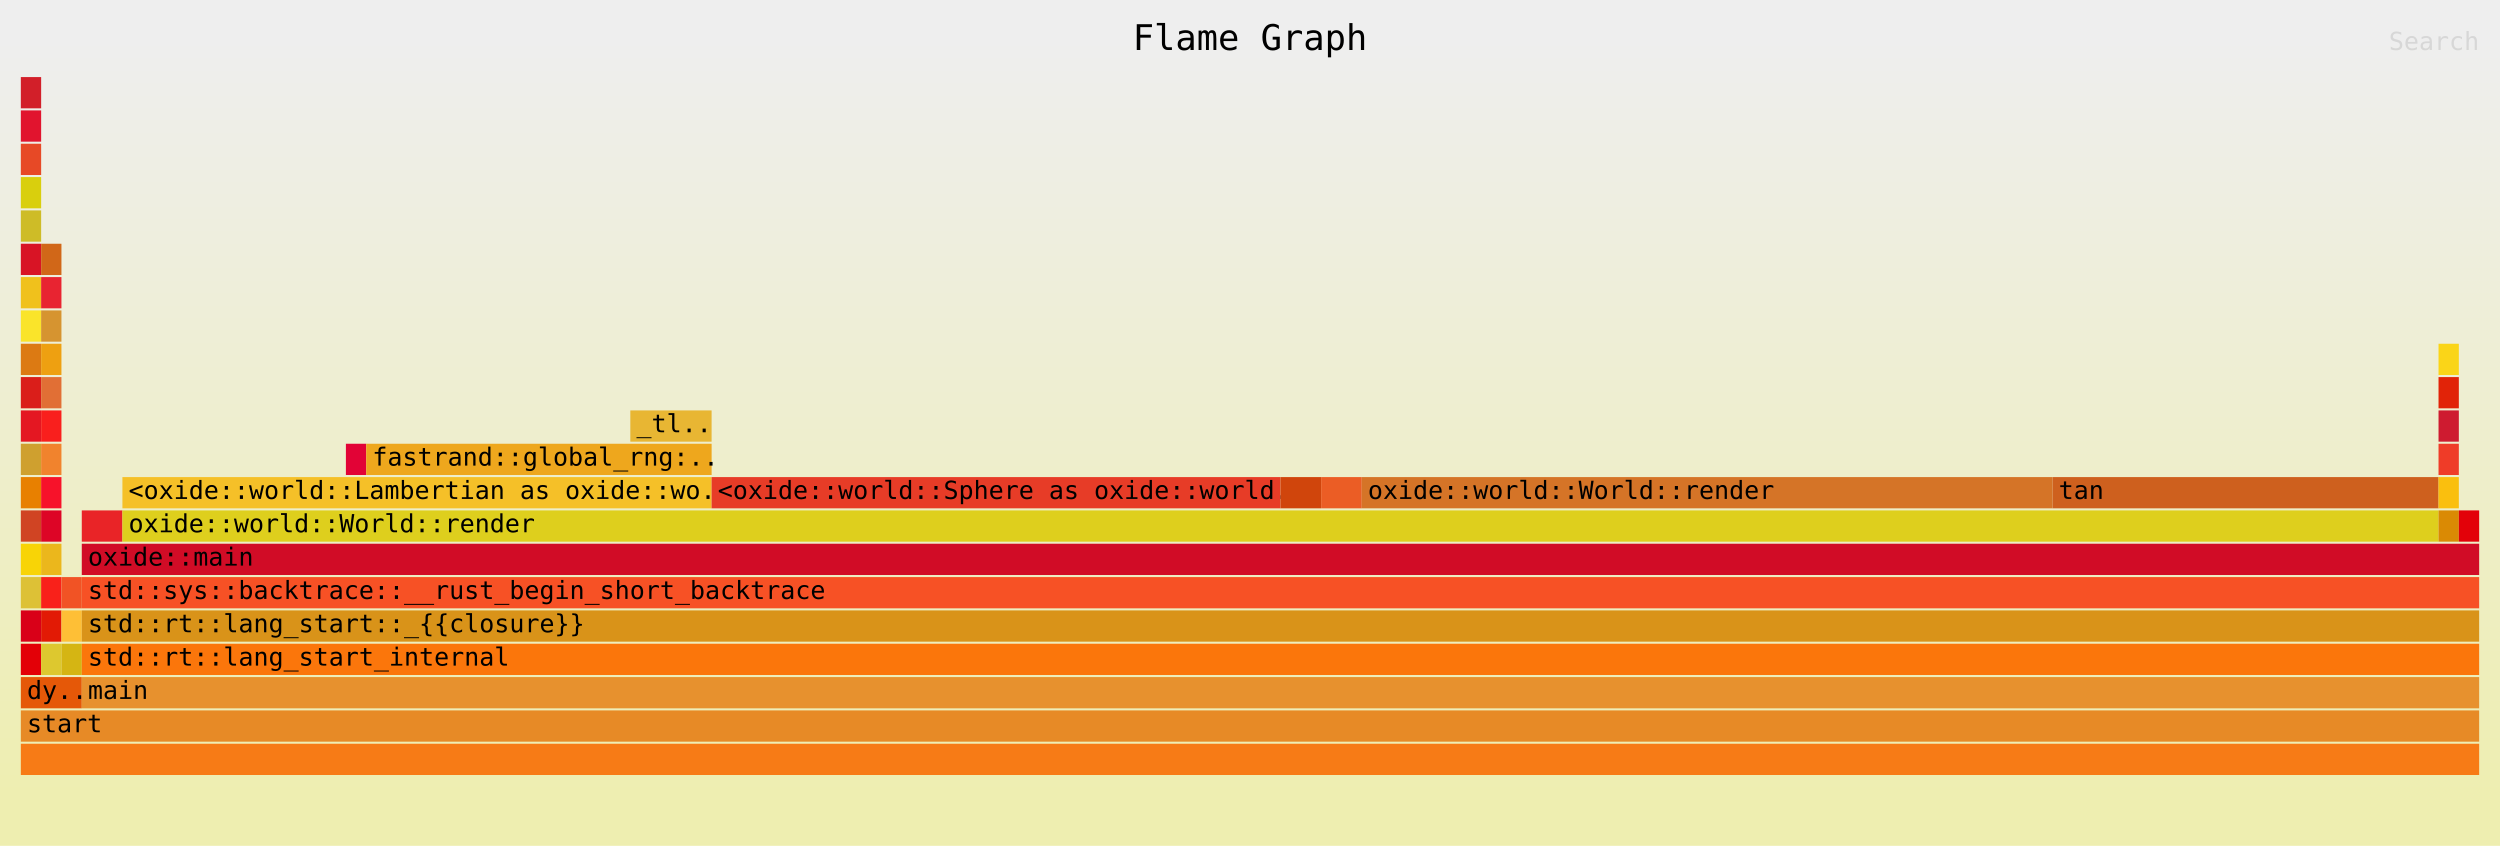
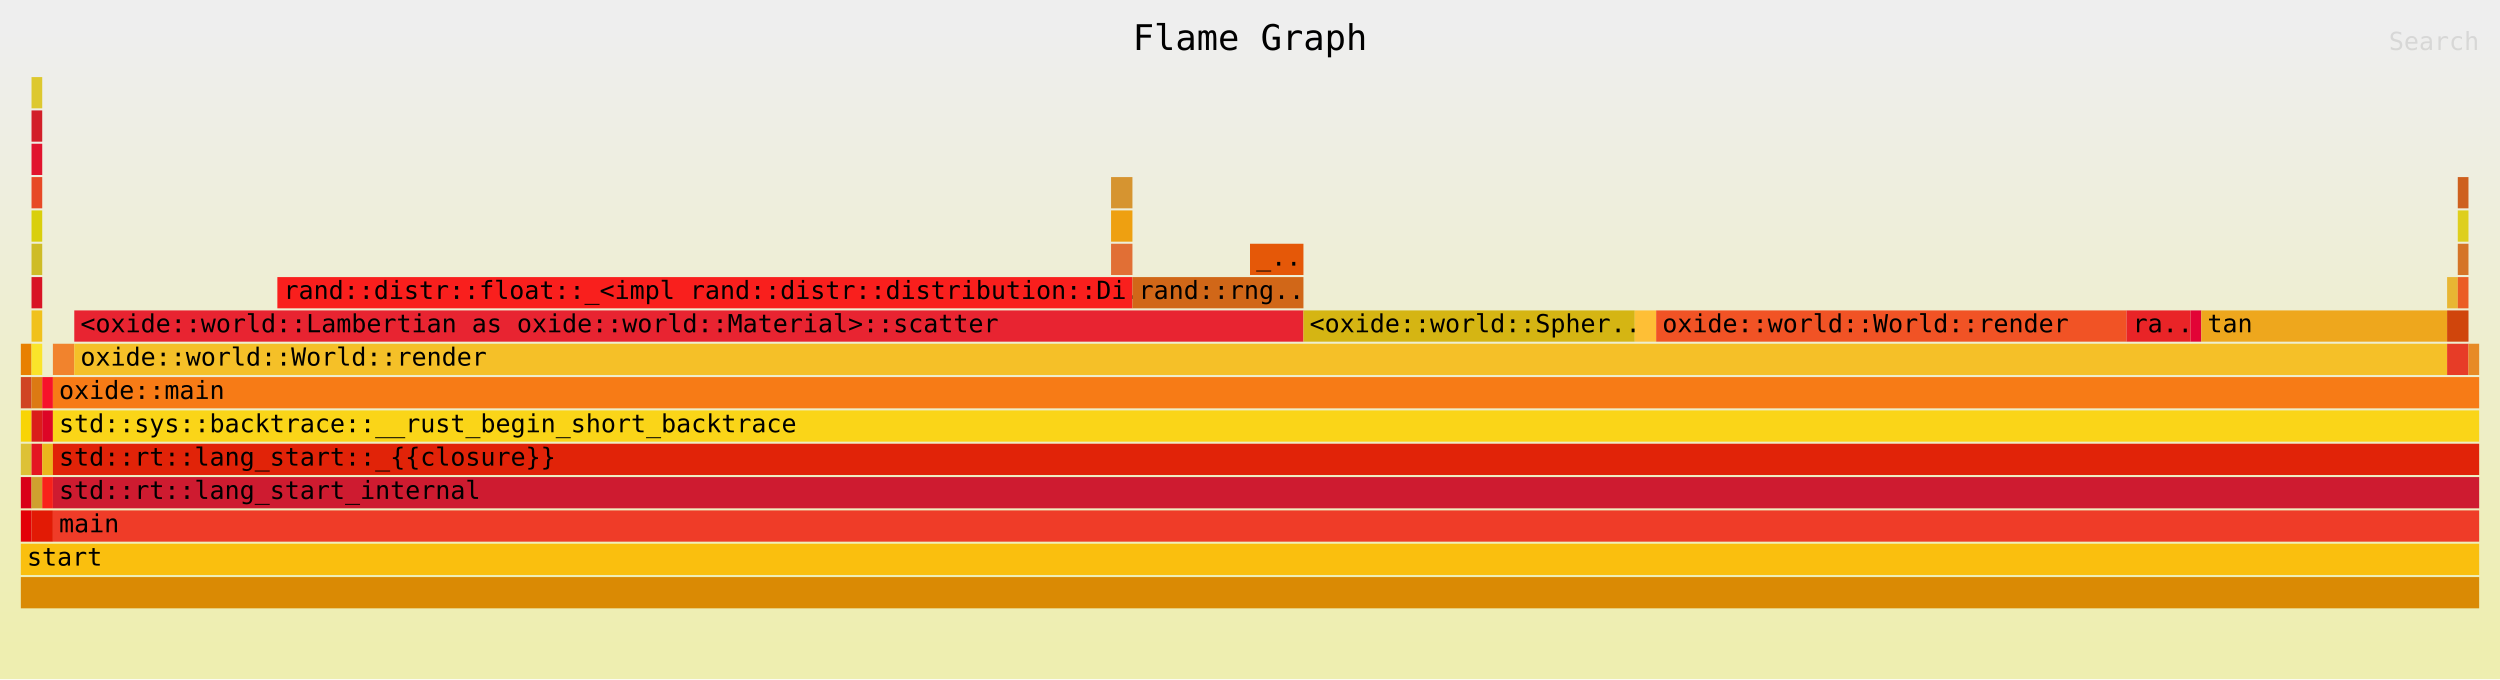
- <svg xmlns="http://www.w3.org/2000/svg" xmlns:ns1="http://github.com/jonhoo/inferno" version="1.1" width="1200" height="406" viewBox="0 0 1200 406">
+ <svg xmlns="http://www.w3.org/2000/svg" xmlns:ns1="http://github.com/jonhoo/inferno" version="1.1" width="1200" height="326" viewBox="0 0 1200 326">
  <defs>
    <linearGradient id="background" y1="0" y2="1" x1="0" x2="0">
      <stop stop-color="#eeeeee" offset="5%" />
      <stop stop-color="#eeeeb0" offset="95%" />
    </linearGradient>
  </defs>
  <style type="text/css">
text { font-family:monospace; font-size:12px }
#title { text-anchor:middle; font-size:17px; }
#matched { text-anchor:end; }
#search { text-anchor:end; opacity:0.1; cursor:pointer; }
#search:hover, #search.show { opacity:1; }
#subtitle { text-anchor:middle; font-color:rgb(160,160,160); }
#unzoom { cursor:pointer; }
#frames &gt; *:hover { stroke:black; stroke-width:0.5; cursor:pointer; }
.hide { display:none; }
.parent { opacity:0.5; }
</style>
-   <rect x="0" y="0" width="100%" height="406" fill="url(#background)" />
+   <rect x="0" y="0" width="100%" height="326" fill="url(#background)" />
  <text id="title" fill="rgb(0,0,0)" x="50%" y="24.00">Flame Graph</text>
-   <text id="details" fill="rgb(0,0,0)" x="10" y="389.00"> </text>
+   <text id="details" fill="rgb(0,0,0)" x="10" y="309.00"> </text>
  <text id="unzoom" class="hide" fill="rgb(0,0,0)" x="10" y="24.00">Reset Zoom</text>
  <text id="search" fill="rgb(0,0,0)" x="1190" y="24.00">Search</text>
-   <text id="matched" fill="rgb(0,0,0)" x="1190" y="389.00"> </text>
-   <svg id="frames" x="10" width="1180" total_samples="121">
-     <g>
-       <rect x="0%" y="309" width="0.826%" height="15" fill="rgb(227,0,7)" ns1:x="0" ns1:w="1" />
-       <text x="0.25%" y="319.50" />
-     </g>
-     <g>
-       <rect x="0%" y="293" width="0.826%" height="15" fill="rgb(217,0,24)" ns1:x="0" ns1:w="1" />
-       <text x="0.25%" y="303.50" />
-     </g>
-     <g>
-       <rect x="0%" y="277" width="0.826%" height="15" fill="rgb(221,193,54)" ns1:x="0" ns1:w="1" />
+   <text id="matched" fill="rgb(0,0,0)" x="1190" y="309.00"> </text>
+   <svg id="frames" x="10" width="1180" total_samples="230">
+     <g>
+       <rect x="0%" y="245" width="0.435%" height="15" fill="rgb(227,0,7)" ns1:x="0" ns1:w="1" />
+       <text x="0.25%" y="255.50" />
+     </g>
+     <g>
+       <rect x="0%" y="229" width="0.435%" height="15" fill="rgb(217,0,24)" ns1:x="0" ns1:w="1" />
+       <text x="0.25%" y="239.50" />
+     </g>
+     <g>
+       <rect x="0%" y="213" width="0.435%" height="15" fill="rgb(221,193,54)" ns1:x="0" ns1:w="1" />
+       <text x="0.25%" y="223.50" />
+     </g>
+     <g>
+       <rect x="0%" y="197" width="0.435%" height="15" fill="rgb(248,212,6)" ns1:x="0" ns1:w="1" />
+       <text x="0.25%" y="207.50" />
+     </g>
+     <g>
+       <rect x="0%" y="181" width="0.435%" height="15" fill="rgb(208,68,35)" ns1:x="0" ns1:w="1" />
+       <text x="0.25%" y="191.50" />
+     </g>
+     <g>
+       <rect x="0%" y="165" width="0.435%" height="15" fill="rgb(232,128,0)" ns1:x="0" ns1:w="1" />
+       <text x="0.25%" y="175.50" />
+     </g>
+     <g>
+       <rect x="0.435%" y="229" width="0.435%" height="15" fill="rgb(207,160,47)" ns1:x="1" ns1:w="1" />
+       <text x="0.685%" y="239.50" />
+     </g>
+     <g>
+       <rect x="0.435%" y="213" width="0.435%" height="15" fill="rgb(228,23,34)" ns1:x="1" ns1:w="1" />
+       <text x="0.685%" y="223.50" />
+     </g>
+     <g>
+       <rect x="0.435%" y="197" width="0.435%" height="15" fill="rgb(218,30,26)" ns1:x="1" ns1:w="1" />
+       <text x="0.685%" y="207.50" />
+     </g>
+     <g>
+       <rect x="0.435%" y="181" width="0.435%" height="15" fill="rgb(220,122,19)" ns1:x="1" ns1:w="1" />
+       <text x="0.685%" y="191.50" />
+     </g>
+     <g>
+       <rect x="0.435%" y="165" width="0.435%" height="15" fill="rgb(250,228,42)" ns1:x="1" ns1:w="1" />
+       <text x="0.685%" y="175.50" />
+     </g>
+     <g>
+       <rect x="0.435%" y="149" width="0.435%" height="15" fill="rgb(240,193,28)" ns1:x="1" ns1:w="1" />
+       <text x="0.685%" y="159.50" />
+     </g>
+     <g>
+       <rect x="0.435%" y="133" width="0.435%" height="15" fill="rgb(216,20,37)" ns1:x="1" ns1:w="1" />
+       <text x="0.685%" y="143.50" />
+     </g>
+     <g>
+       <rect x="0.435%" y="117" width="0.435%" height="15" fill="rgb(206,188,39)" ns1:x="1" ns1:w="1" />
+       <text x="0.685%" y="127.50" />
+     </g>
+     <g>
+       <rect x="0.435%" y="101" width="0.435%" height="15" fill="rgb(217,207,13)" ns1:x="1" ns1:w="1" />
+       <text x="0.685%" y="111.50" />
+     </g>
+     <g>
+       <rect x="0.435%" y="85" width="0.435%" height="15" fill="rgb(231,73,38)" ns1:x="1" ns1:w="1" />
+       <text x="0.685%" y="95.50" />
+     </g>
+     <g>
+       <rect x="0.435%" y="69" width="0.435%" height="15" fill="rgb(225,20,46)" ns1:x="1" ns1:w="1" />
+       <text x="0.685%" y="79.50" />
+     </g>
+     <g>
+       <rect x="0.435%" y="53" width="0.435%" height="15" fill="rgb(210,31,41)" ns1:x="1" ns1:w="1" />
+       <text x="0.685%" y="63.50" />
+     </g>
+     <g>
+       <rect x="0.435%" y="37" width="0.435%" height="15" fill="rgb(221,200,47)" ns1:x="1" ns1:w="1" />
+       <text x="0.685%" y="47.50" />
+     </g>
+     <g>
+       <rect x="0.435%" y="245" width="0.87%" height="15" fill="rgb(226,26,5)" ns1:x="1" ns1:w="2" />
+       <text x="0.685%" y="255.50" />
+     </g>
+     <g>
+       <rect x="0.87%" y="229" width="0.435%" height="15" fill="rgb(249,33,26)" ns1:x="2" ns1:w="1" />
+       <text x="1.12%" y="239.50" />
+     </g>
+     <g>
+       <rect x="0.87%" y="213" width="0.435%" height="15" fill="rgb(235,183,28)" ns1:x="2" ns1:w="1" />
+       <text x="1.12%" y="223.50" />
+     </g>
+     <g>
+       <rect x="0.87%" y="197" width="0.435%" height="15" fill="rgb(221,5,38)" ns1:x="2" ns1:w="1" />
+       <text x="1.12%" y="207.50" />
+     </g>
+     <g>
+       <rect x="0.87%" y="181" width="0.435%" height="15" fill="rgb(247,18,42)" ns1:x="2" ns1:w="1" />
+       <text x="1.12%" y="191.50" />
+     </g>
+     <g>
+       <rect x="1.304%" y="165" width="0.87%" height="15" fill="rgb(241,131,45)" ns1:x="3" ns1:w="2" />
+       <text x="1.554%" y="175.50" />
+     </g>
+     <g>
+       <rect x="10.435%" y="133" width="34.783%" height="15" fill="rgb(249,31,29)" ns1:x="24" ns1:w="80" />
+       <text x="10.685%" y="143.50">rand::distr::float::_&lt;impl rand::distr::distribution::Di..</text>
+     </g>
+     <g>
+       <rect x="44.348%" y="117" width="0.87%" height="15" fill="rgb(225,111,53)" ns1:x="102" ns1:w="2" />
+       <text x="44.598%" y="127.50" />
+     </g>
+     <g>
+       <rect x="44.348%" y="101" width="0.87%" height="15" fill="rgb(238,160,17)" ns1:x="102" ns1:w="2" />
+       <text x="44.598%" y="111.50" />
+     </g>
+     <g>
+       <rect x="44.348%" y="85" width="0.87%" height="15" fill="rgb(214,148,48)" ns1:x="102" ns1:w="2" />
+       <text x="44.598%" y="95.50" />
+     </g>
+     <g>
+       <rect x="2.174%" y="149" width="50%" height="15" fill="rgb(232,36,49)" ns1:x="5" ns1:w="115" />
+       <text x="2.424%" y="159.50">&lt;oxide::world::Lambertian as oxide::world::Material&gt;::scatter</text>
+     </g>
+     <g>
+       <rect x="45.217%" y="133" width="6.957%" height="15" fill="rgb(209,103,24)" ns1:x="104" ns1:w="16" />
+       <text x="45.467%" y="143.50">rand::rng..</text>
+     </g>
+     <g>
+       <rect x="50%" y="117" width="2.174%" height="15" fill="rgb(229,88,8)" ns1:x="115" ns1:w="5" />
+       <text x="50.25%" y="127.50">_..</text>
+     </g>
+     <g>
+       <rect x="52.174%" y="149" width="13.478%" height="15" fill="rgb(213,181,19)" ns1:x="120" ns1:w="31" />
+       <text x="52.424%" y="159.50">&lt;oxide::world::Spher..</text>
+     </g>
+     <g>
+       <rect x="65.652%" y="149" width="0.87%" height="15" fill="rgb(254,191,54)" ns1:x="151" ns1:w="2" />
+       <text x="65.902%" y="159.50" />
+     </g>
+     <g>
+       <rect x="66.522%" y="149" width="19.13%" height="15" fill="rgb(241,83,37)" ns1:x="153" ns1:w="44" />
+       <text x="66.772%" y="159.50">oxide::world::World::render</text>
+     </g>
+     <g>
+       <rect x="85.652%" y="149" width="2.609%" height="15" fill="rgb(233,36,39)" ns1:x="197" ns1:w="6" />
+       <text x="85.902%" y="159.50">ra..</text>
+     </g>
+     <g>
+       <rect x="88.261%" y="149" width="0.435%" height="15" fill="rgb(226,3,54)" ns1:x="203" ns1:w="1" />
+       <text x="88.511%" y="159.50" />
+     </g>
+     <g>
+       <rect x="2.174%" y="165" width="96.522%" height="15" fill="rgb(245,192,40)" ns1:x="5" ns1:w="222" />
+       <text x="2.424%" y="175.50">oxide::world::World::render</text>
+     </g>
+     <g>
+       <rect x="88.696%" y="149" width="10%" height="15" fill="rgb(238,167,29)" ns1:x="204" ns1:w="23" />
+       <text x="88.946%" y="159.50">tan</text>
+     </g>
+     <g>
+       <rect x="98.696%" y="133" width="0.435%" height="15" fill="rgb(232,182,51)" ns1:x="227" ns1:w="1" />
+       <text x="98.946%" y="143.50" />
+     </g>
+     <g>
+       <rect x="98.696%" y="165" width="0.87%" height="15" fill="rgb(231,60,39)" ns1:x="227" ns1:w="2" />
+       <text x="98.946%" y="175.50" />
+     </g>
+     <g>
+       <rect x="98.696%" y="149" width="0.87%" height="15" fill="rgb(208,69,12)" ns1:x="227" ns1:w="2" />
+       <text x="98.946%" y="159.50" />
+     </g>
+     <g>
+       <rect x="99.13%" y="133" width="0.435%" height="15" fill="rgb(235,93,37)" ns1:x="228" ns1:w="1" />
+       <text x="99.38%" y="143.50" />
+     </g>
+     <g>
+       <rect x="99.13%" y="117" width="0.435%" height="15" fill="rgb(213,116,39)" ns1:x="228" ns1:w="1" />
+       <text x="99.38%" y="127.50" />
+     </g>
+     <g>
+       <rect x="99.13%" y="101" width="0.435%" height="15" fill="rgb(222,207,29)" ns1:x="228" ns1:w="1" />
+       <text x="99.38%" y="111.50" />
+     </g>
+     <g>
+       <rect x="99.13%" y="85" width="0.435%" height="15" fill="rgb(206,96,30)" ns1:x="228" ns1:w="1" />
+       <text x="99.38%" y="95.50" />
+     </g>
+     <g>
+       <rect x="0%" y="277" width="100%" height="15" fill="rgb(218,138,4)" ns1:x="0" ns1:w="230" />
      <text x="0.25%" y="287.50" />
    </g>
    <g>
-       <rect x="0%" y="261" width="0.826%" height="15" fill="rgb(248,212,6)" ns1:x="0" ns1:w="1" />
-       <text x="0.25%" y="271.50" />
-     </g>
-     <g>
-       <rect x="0%" y="245" width="0.826%" height="15" fill="rgb(208,68,35)" ns1:x="0" ns1:w="1" />
-       <text x="0.25%" y="255.50" />
-     </g>
-     <g>
-       <rect x="0%" y="229" width="0.826%" height="15" fill="rgb(232,128,0)" ns1:x="0" ns1:w="1" />
-       <text x="0.25%" y="239.50" />
-     </g>
-     <g>
-       <rect x="0%" y="213" width="0.826%" height="15" fill="rgb(207,160,47)" ns1:x="0" ns1:w="1" />
-       <text x="0.25%" y="223.50" />
-     </g>
-     <g>
-       <rect x="0%" y="197" width="0.826%" height="15" fill="rgb(228,23,34)" ns1:x="0" ns1:w="1" />
-       <text x="0.25%" y="207.50" />
-     </g>
-     <g>
-       <rect x="0%" y="181" width="0.826%" height="15" fill="rgb(218,30,26)" ns1:x="0" ns1:w="1" />
-       <text x="0.25%" y="191.50" />
-     </g>
-     <g>
-       <rect x="0%" y="165" width="0.826%" height="15" fill="rgb(220,122,19)" ns1:x="0" ns1:w="1" />
-       <text x="0.25%" y="175.50" />
-     </g>
-     <g>
-       <rect x="0%" y="149" width="0.826%" height="15" fill="rgb(250,228,42)" ns1:x="0" ns1:w="1" />
-       <text x="0.25%" y="159.50" />
-     </g>
-     <g>
-       <rect x="0%" y="133" width="0.826%" height="15" fill="rgb(240,193,28)" ns1:x="0" ns1:w="1" />
-       <text x="0.25%" y="143.50" />
-     </g>
-     <g>
-       <rect x="0%" y="117" width="0.826%" height="15" fill="rgb(216,20,37)" ns1:x="0" ns1:w="1" />
-       <text x="0.25%" y="127.50" />
-     </g>
-     <g>
-       <rect x="0%" y="101" width="0.826%" height="15" fill="rgb(206,188,39)" ns1:x="0" ns1:w="1" />
-       <text x="0.25%" y="111.50" />
-     </g>
-     <g>
-       <rect x="0%" y="85" width="0.826%" height="15" fill="rgb(217,207,13)" ns1:x="0" ns1:w="1" />
-       <text x="0.25%" y="95.50" />
-     </g>
-     <g>
-       <rect x="0%" y="69" width="0.826%" height="15" fill="rgb(231,73,38)" ns1:x="0" ns1:w="1" />
-       <text x="0.25%" y="79.50" />
-     </g>
-     <g>
-       <rect x="0%" y="53" width="0.826%" height="15" fill="rgb(225,20,46)" ns1:x="0" ns1:w="1" />
-       <text x="0.25%" y="63.50" />
-     </g>
-     <g>
-       <rect x="0%" y="37" width="0.826%" height="15" fill="rgb(210,31,41)" ns1:x="0" ns1:w="1" />
-       <text x="0.25%" y="47.50" />
-     </g>
-     <g>
-       <rect x="0.826%" y="309" width="0.826%" height="15" fill="rgb(221,200,47)" ns1:x="1" ns1:w="1" />
-       <text x="1.076%" y="319.50" />
-     </g>
-     <g>
-       <rect x="0.826%" y="293" width="0.826%" height="15" fill="rgb(226,26,5)" ns1:x="1" ns1:w="1" />
-       <text x="1.076%" y="303.50" />
-     </g>
-     <g>
-       <rect x="0.826%" y="277" width="0.826%" height="15" fill="rgb(249,33,26)" ns1:x="1" ns1:w="1" />
-       <text x="1.076%" y="287.50" />
-     </g>
-     <g>
-       <rect x="0.826%" y="261" width="0.826%" height="15" fill="rgb(235,183,28)" ns1:x="1" ns1:w="1" />
-       <text x="1.076%" y="271.50" />
-     </g>
-     <g>
-       <rect x="0.826%" y="245" width="0.826%" height="15" fill="rgb(221,5,38)" ns1:x="1" ns1:w="1" />
-       <text x="1.076%" y="255.50" />
-     </g>
-     <g>
-       <rect x="0.826%" y="229" width="0.826%" height="15" fill="rgb(247,18,42)" ns1:x="1" ns1:w="1" />
-       <text x="1.076%" y="239.50" />
-     </g>
-     <g>
-       <rect x="0.826%" y="213" width="0.826%" height="15" fill="rgb(241,131,45)" ns1:x="1" ns1:w="1" />
-       <text x="1.076%" y="223.50" />
-     </g>
-     <g>
-       <rect x="0.826%" y="197" width="0.826%" height="15" fill="rgb(249,31,29)" ns1:x="1" ns1:w="1" />
-       <text x="1.076%" y="207.50" />
-     </g>
-     <g>
-       <rect x="0.826%" y="181" width="0.826%" height="15" fill="rgb(225,111,53)" ns1:x="1" ns1:w="1" />
-       <text x="1.076%" y="191.50" />
-     </g>
-     <g>
-       <rect x="0.826%" y="165" width="0.826%" height="15" fill="rgb(238,160,17)" ns1:x="1" ns1:w="1" />
-       <text x="1.076%" y="175.50" />
-     </g>
-     <g>
-       <rect x="0.826%" y="149" width="0.826%" height="15" fill="rgb(214,148,48)" ns1:x="1" ns1:w="1" />
-       <text x="1.076%" y="159.50" />
-     </g>
-     <g>
-       <rect x="0.826%" y="133" width="0.826%" height="15" fill="rgb(232,36,49)" ns1:x="1" ns1:w="1" />
-       <text x="1.076%" y="143.50" />
-     </g>
-     <g>
-       <rect x="0.826%" y="117" width="0.826%" height="15" fill="rgb(209,103,24)" ns1:x="1" ns1:w="1" />
-       <text x="1.076%" y="127.50" />
-     </g>
-     <g>
-       <rect x="0%" y="325" width="2.479%" height="15" fill="rgb(229,88,8)" ns1:x="0" ns1:w="3" />
-       <text x="0.25%" y="335.50">dy..</text>
-     </g>
-     <g>
-       <rect x="1.653%" y="309" width="0.826%" height="15" fill="rgb(213,181,19)" ns1:x="2" ns1:w="1" />
-       <text x="1.903%" y="319.50" />
-     </g>
-     <g>
-       <rect x="1.653%" y="293" width="0.826%" height="15" fill="rgb(254,191,54)" ns1:x="2" ns1:w="1" />
-       <text x="1.903%" y="303.50" />
-     </g>
-     <g>
-       <rect x="1.653%" y="277" width="0.826%" height="15" fill="rgb(241,83,37)" ns1:x="2" ns1:w="1" />
-       <text x="1.903%" y="287.50" />
-     </g>
-     <g>
-       <rect x="2.479%" y="245" width="1.653%" height="15" fill="rgb(233,36,39)" ns1:x="3" ns1:w="2" />
-       <text x="2.729%" y="255.50" />
-     </g>
-     <g>
-       <rect x="13.223%" y="213" width="0.826%" height="15" fill="rgb(226,3,54)" ns1:x="16" ns1:w="1" />
-       <text x="13.473%" y="223.50" />
-     </g>
-     <g>
-       <rect x="4.132%" y="229" width="23.967%" height="15" fill="rgb(245,192,40)" ns1:x="5" ns1:w="29" />
-       <text x="4.382%" y="239.50">&lt;oxide::world::Lambertian as oxide::wo..</text>
-     </g>
-     <g>
-       <rect x="14.05%" y="213" width="14.05%" height="15" fill="rgb(238,167,29)" ns1:x="17" ns1:w="17" />
-       <text x="14.3%" y="223.50">fastrand::global_rng:..</text>
-     </g>
-     <g>
-       <rect x="24.793%" y="197" width="3.306%" height="15" fill="rgb(232,182,51)" ns1:x="30" ns1:w="4" />
-       <text x="25.043%" y="207.50">_tl..</text>
-     </g>
-     <g>
-       <rect x="28.099%" y="229" width="23.14%" height="15" fill="rgb(231,60,39)" ns1:x="34" ns1:w="28" />
-       <text x="28.349%" y="239.50">&lt;oxide::world::Sphere as oxide::world..</text>
-     </g>
-     <g>
-       <rect x="51.24%" y="229" width="1.653%" height="15" fill="rgb(208,69,12)" ns1:x="62" ns1:w="2" />
-       <text x="51.49%" y="239.50" />
-     </g>
-     <g>
-       <rect x="52.893%" y="229" width="1.653%" height="15" fill="rgb(235,93,37)" ns1:x="64" ns1:w="2" />
-       <text x="53.143%" y="239.50" />
-     </g>
-     <g>
-       <rect x="54.545%" y="229" width="28.099%" height="15" fill="rgb(213,116,39)" ns1:x="66" ns1:w="34" />
-       <text x="54.795%" y="239.50">oxide::world::World::render</text>
-     </g>
-     <g>
-       <rect x="4.132%" y="245" width="94.215%" height="15" fill="rgb(222,207,29)" ns1:x="5" ns1:w="114" />
-       <text x="4.382%" y="255.50">oxide::world::World::render</text>
-     </g>
-     <g>
-       <rect x="82.645%" y="229" width="15.703%" height="15" fill="rgb(206,96,30)" ns1:x="100" ns1:w="19" />
-       <text x="82.895%" y="239.50">tan</text>
-     </g>
-     <g>
-       <rect x="98.347%" y="245" width="0.826%" height="15" fill="rgb(218,138,4)" ns1:x="119" ns1:w="1" />
-       <text x="98.597%" y="255.50" />
-     </g>
-     <g>
-       <rect x="98.347%" y="229" width="0.826%" height="15" fill="rgb(250,191,14)" ns1:x="119" ns1:w="1" />
-       <text x="98.597%" y="239.50" />
-     </g>
-     <g>
-       <rect x="98.347%" y="213" width="0.826%" height="15" fill="rgb(239,60,40)" ns1:x="119" ns1:w="1" />
-       <text x="98.597%" y="223.50" />
-     </g>
-     <g>
-       <rect x="98.347%" y="197" width="0.826%" height="15" fill="rgb(206,27,48)" ns1:x="119" ns1:w="1" />
-       <text x="98.597%" y="207.50" />
-     </g>
-     <g>
-       <rect x="98.347%" y="181" width="0.826%" height="15" fill="rgb(225,35,8)" ns1:x="119" ns1:w="1" />
-       <text x="98.597%" y="191.50" />
-     </g>
-     <g>
-       <rect x="98.347%" y="165" width="0.826%" height="15" fill="rgb(250,213,24)" ns1:x="119" ns1:w="1" />
-       <text x="98.597%" y="175.50" />
-     </g>
-     <g>
-       <rect x="0%" y="357" width="100%" height="15" fill="rgb(247,123,22)" ns1:x="0" ns1:w="121" />
-       <text x="0.25%" y="367.50" />
-     </g>
-     <g>
-       <rect x="0%" y="341" width="100%" height="15" fill="rgb(231,138,38)" ns1:x="0" ns1:w="121" />
-       <text x="0.25%" y="351.50">start</text>
-     </g>
-     <g>
-       <rect x="2.479%" y="325" width="97.521%" height="15" fill="rgb(231,145,46)" ns1:x="3" ns1:w="118" />
-       <text x="2.729%" y="335.50">main</text>
-     </g>
-     <g>
-       <rect x="2.479%" y="309" width="97.521%" height="15" fill="rgb(251,118,11)" ns1:x="3" ns1:w="118" />
-       <text x="2.729%" y="319.50">std::rt::lang_start_internal</text>
-     </g>
-     <g>
-       <rect x="2.479%" y="293" width="97.521%" height="15" fill="rgb(217,147,25)" ns1:x="3" ns1:w="118" />
-       <text x="2.729%" y="303.50">std::rt::lang_start::_{{closure}}</text>
-     </g>
-     <g>
-       <rect x="2.479%" y="277" width="97.521%" height="15" fill="rgb(247,81,37)" ns1:x="3" ns1:w="118" />
-       <text x="2.729%" y="287.50">std::sys::backtrace::__rust_begin_short_backtrace</text>
-     </g>
-     <g>
-       <rect x="2.479%" y="261" width="97.521%" height="15" fill="rgb(209,12,38)" ns1:x="3" ns1:w="118" />
-       <text x="2.729%" y="271.50">oxide::main</text>
-     </g>
-     <g>
-       <rect x="99.174%" y="245" width="0.826%" height="15" fill="rgb(227,1,9)" ns1:x="120" ns1:w="1" />
-       <text x="99.424%" y="255.50" />
+       <rect x="0%" y="261" width="100%" height="15" fill="rgb(250,191,14)" ns1:x="0" ns1:w="230" />
+       <text x="0.25%" y="271.50">start</text>
+     </g>
+     <g>
+       <rect x="1.304%" y="245" width="98.696%" height="15" fill="rgb(239,60,40)" ns1:x="3" ns1:w="227" />
+       <text x="1.554%" y="255.50">main</text>
+     </g>
+     <g>
+       <rect x="1.304%" y="229" width="98.696%" height="15" fill="rgb(206,27,48)" ns1:x="3" ns1:w="227" />
+       <text x="1.554%" y="239.50">std::rt::lang_start_internal</text>
+     </g>
+     <g>
+       <rect x="1.304%" y="213" width="98.696%" height="15" fill="rgb(225,35,8)" ns1:x="3" ns1:w="227" />
+       <text x="1.554%" y="223.50">std::rt::lang_start::_{{closure}}</text>
+     </g>
+     <g>
+       <rect x="1.304%" y="197" width="98.696%" height="15" fill="rgb(250,213,24)" ns1:x="3" ns1:w="227" />
+       <text x="1.554%" y="207.50">std::sys::backtrace::__rust_begin_short_backtrace</text>
+     </g>
+     <g>
+       <rect x="1.304%" y="181" width="98.696%" height="15" fill="rgb(247,123,22)" ns1:x="3" ns1:w="227" />
+       <text x="1.554%" y="191.50">oxide::main</text>
+     </g>
+     <g>
+       <rect x="99.565%" y="165" width="0.435%" height="15" fill="rgb(231,138,38)" ns1:x="229" ns1:w="1" />
+       <text x="99.815%" y="175.50" />
    </g>
  </svg>
</svg>
